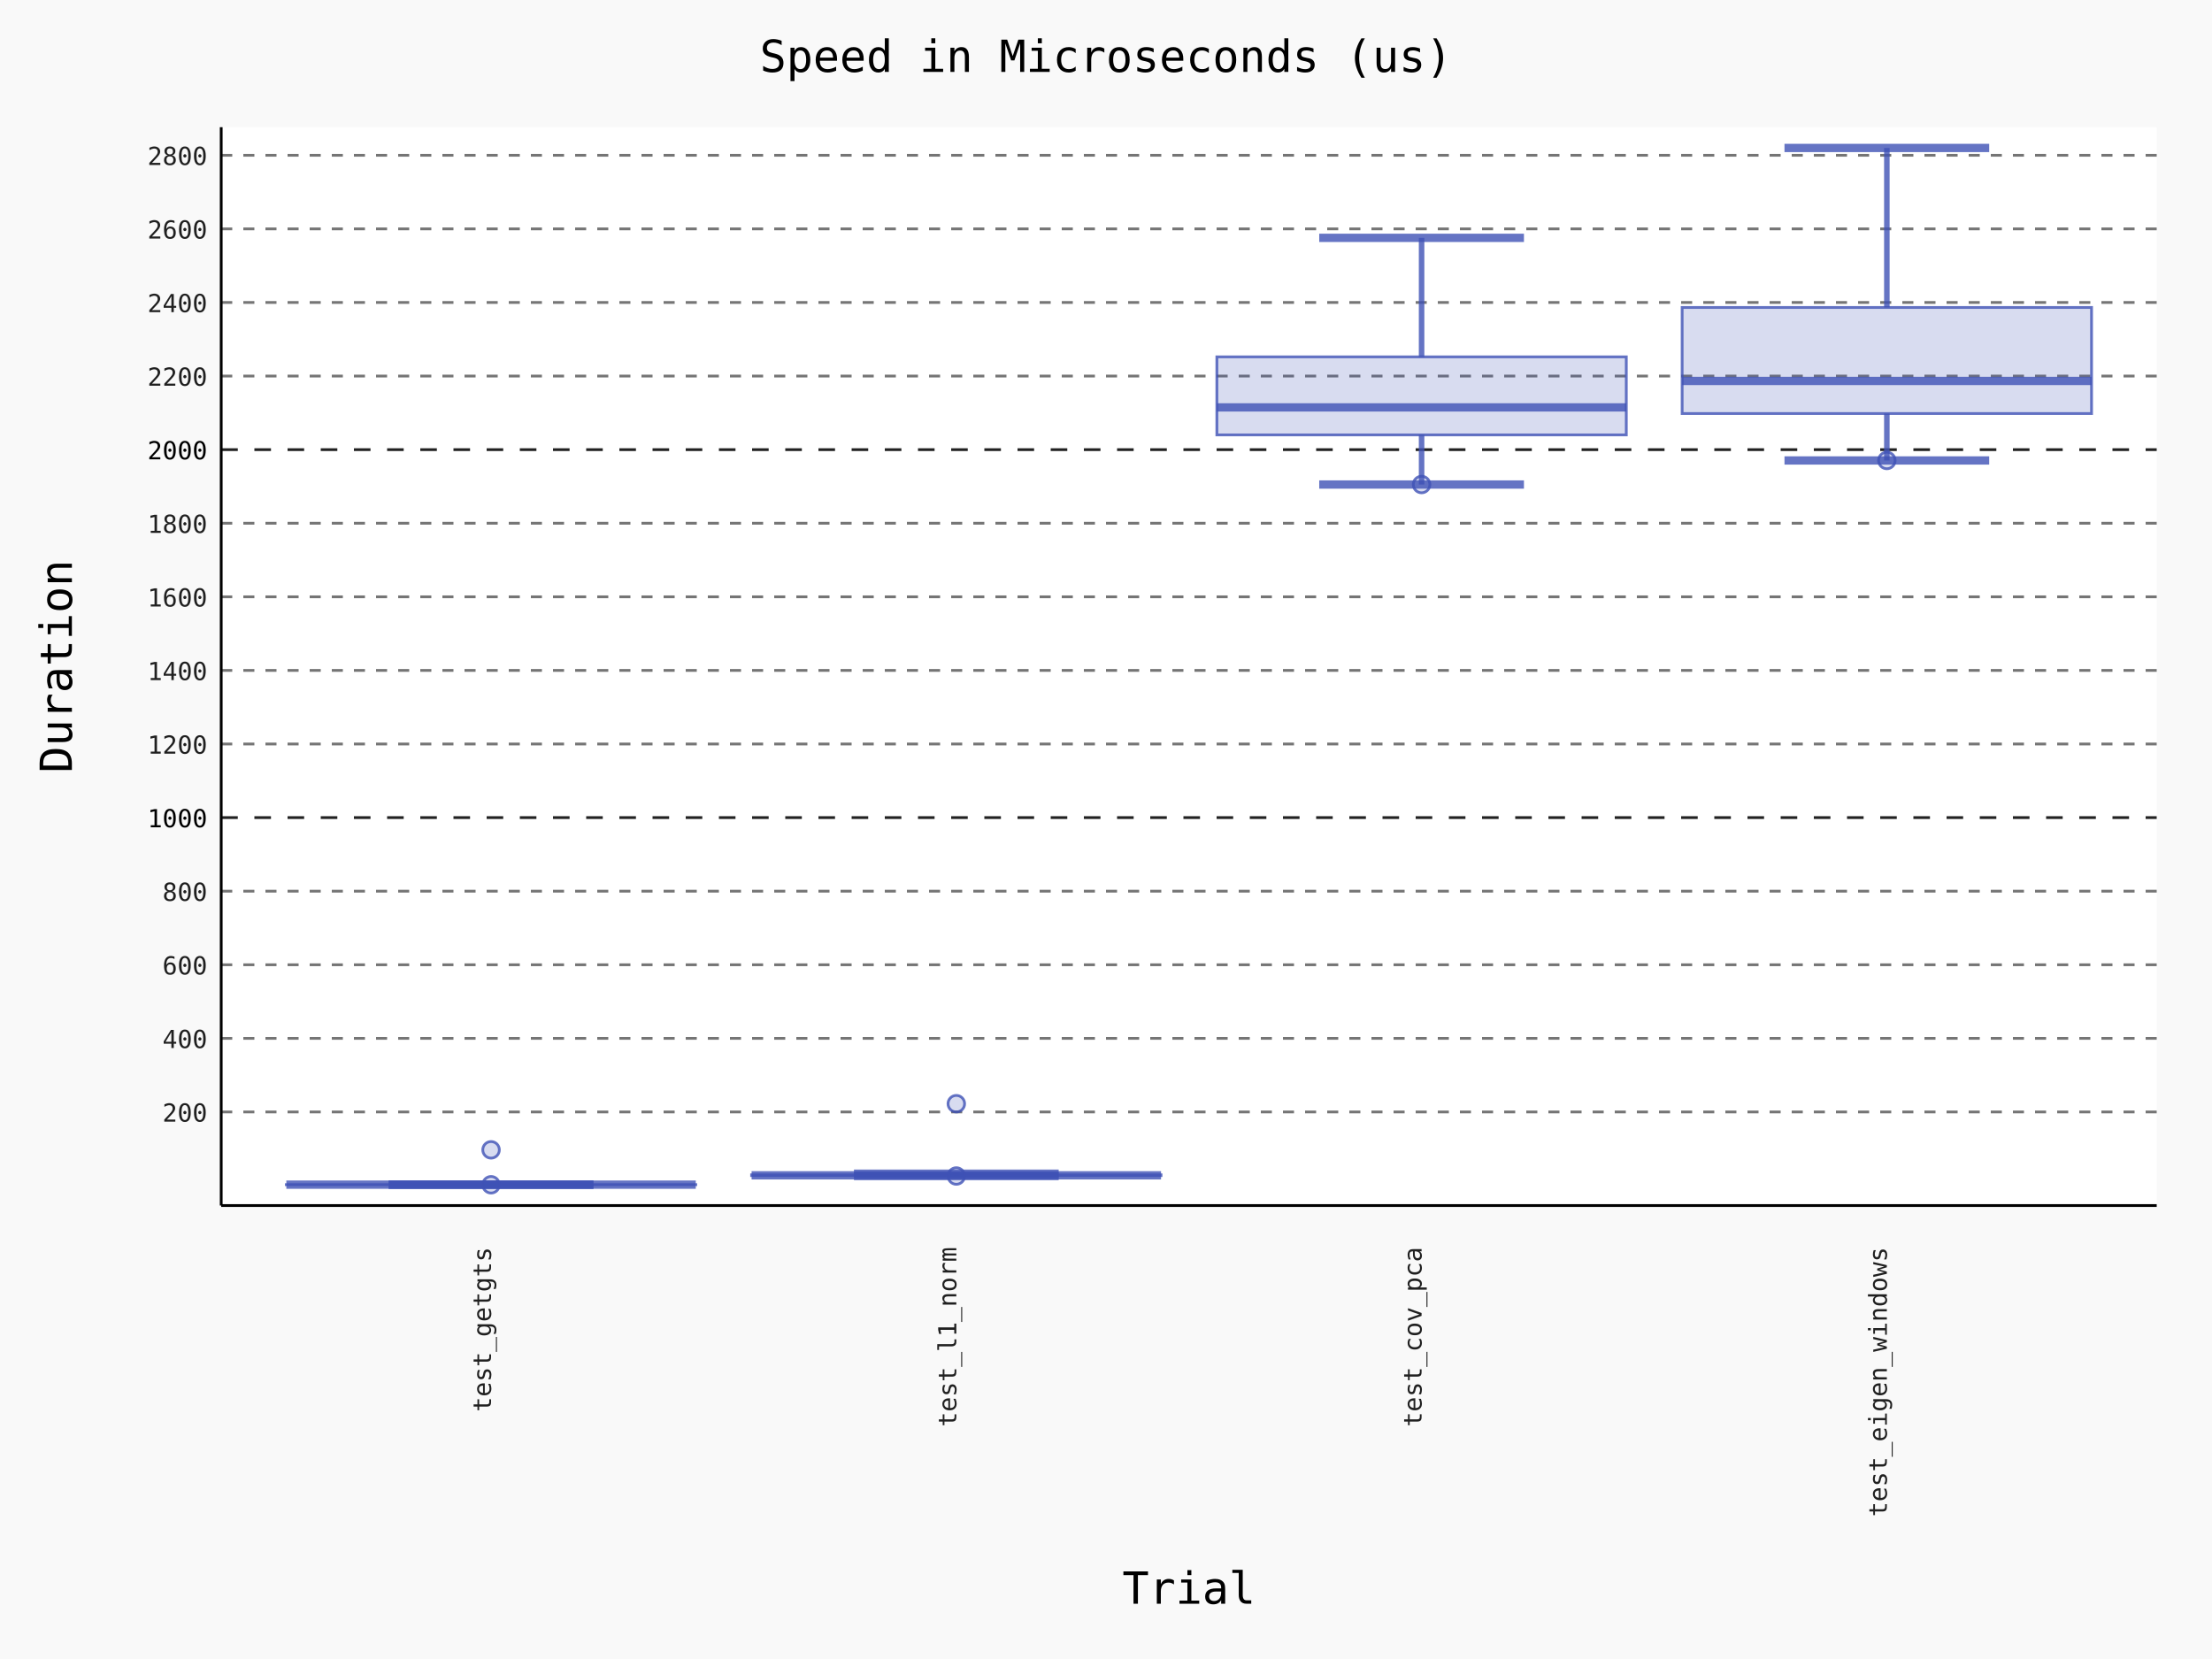
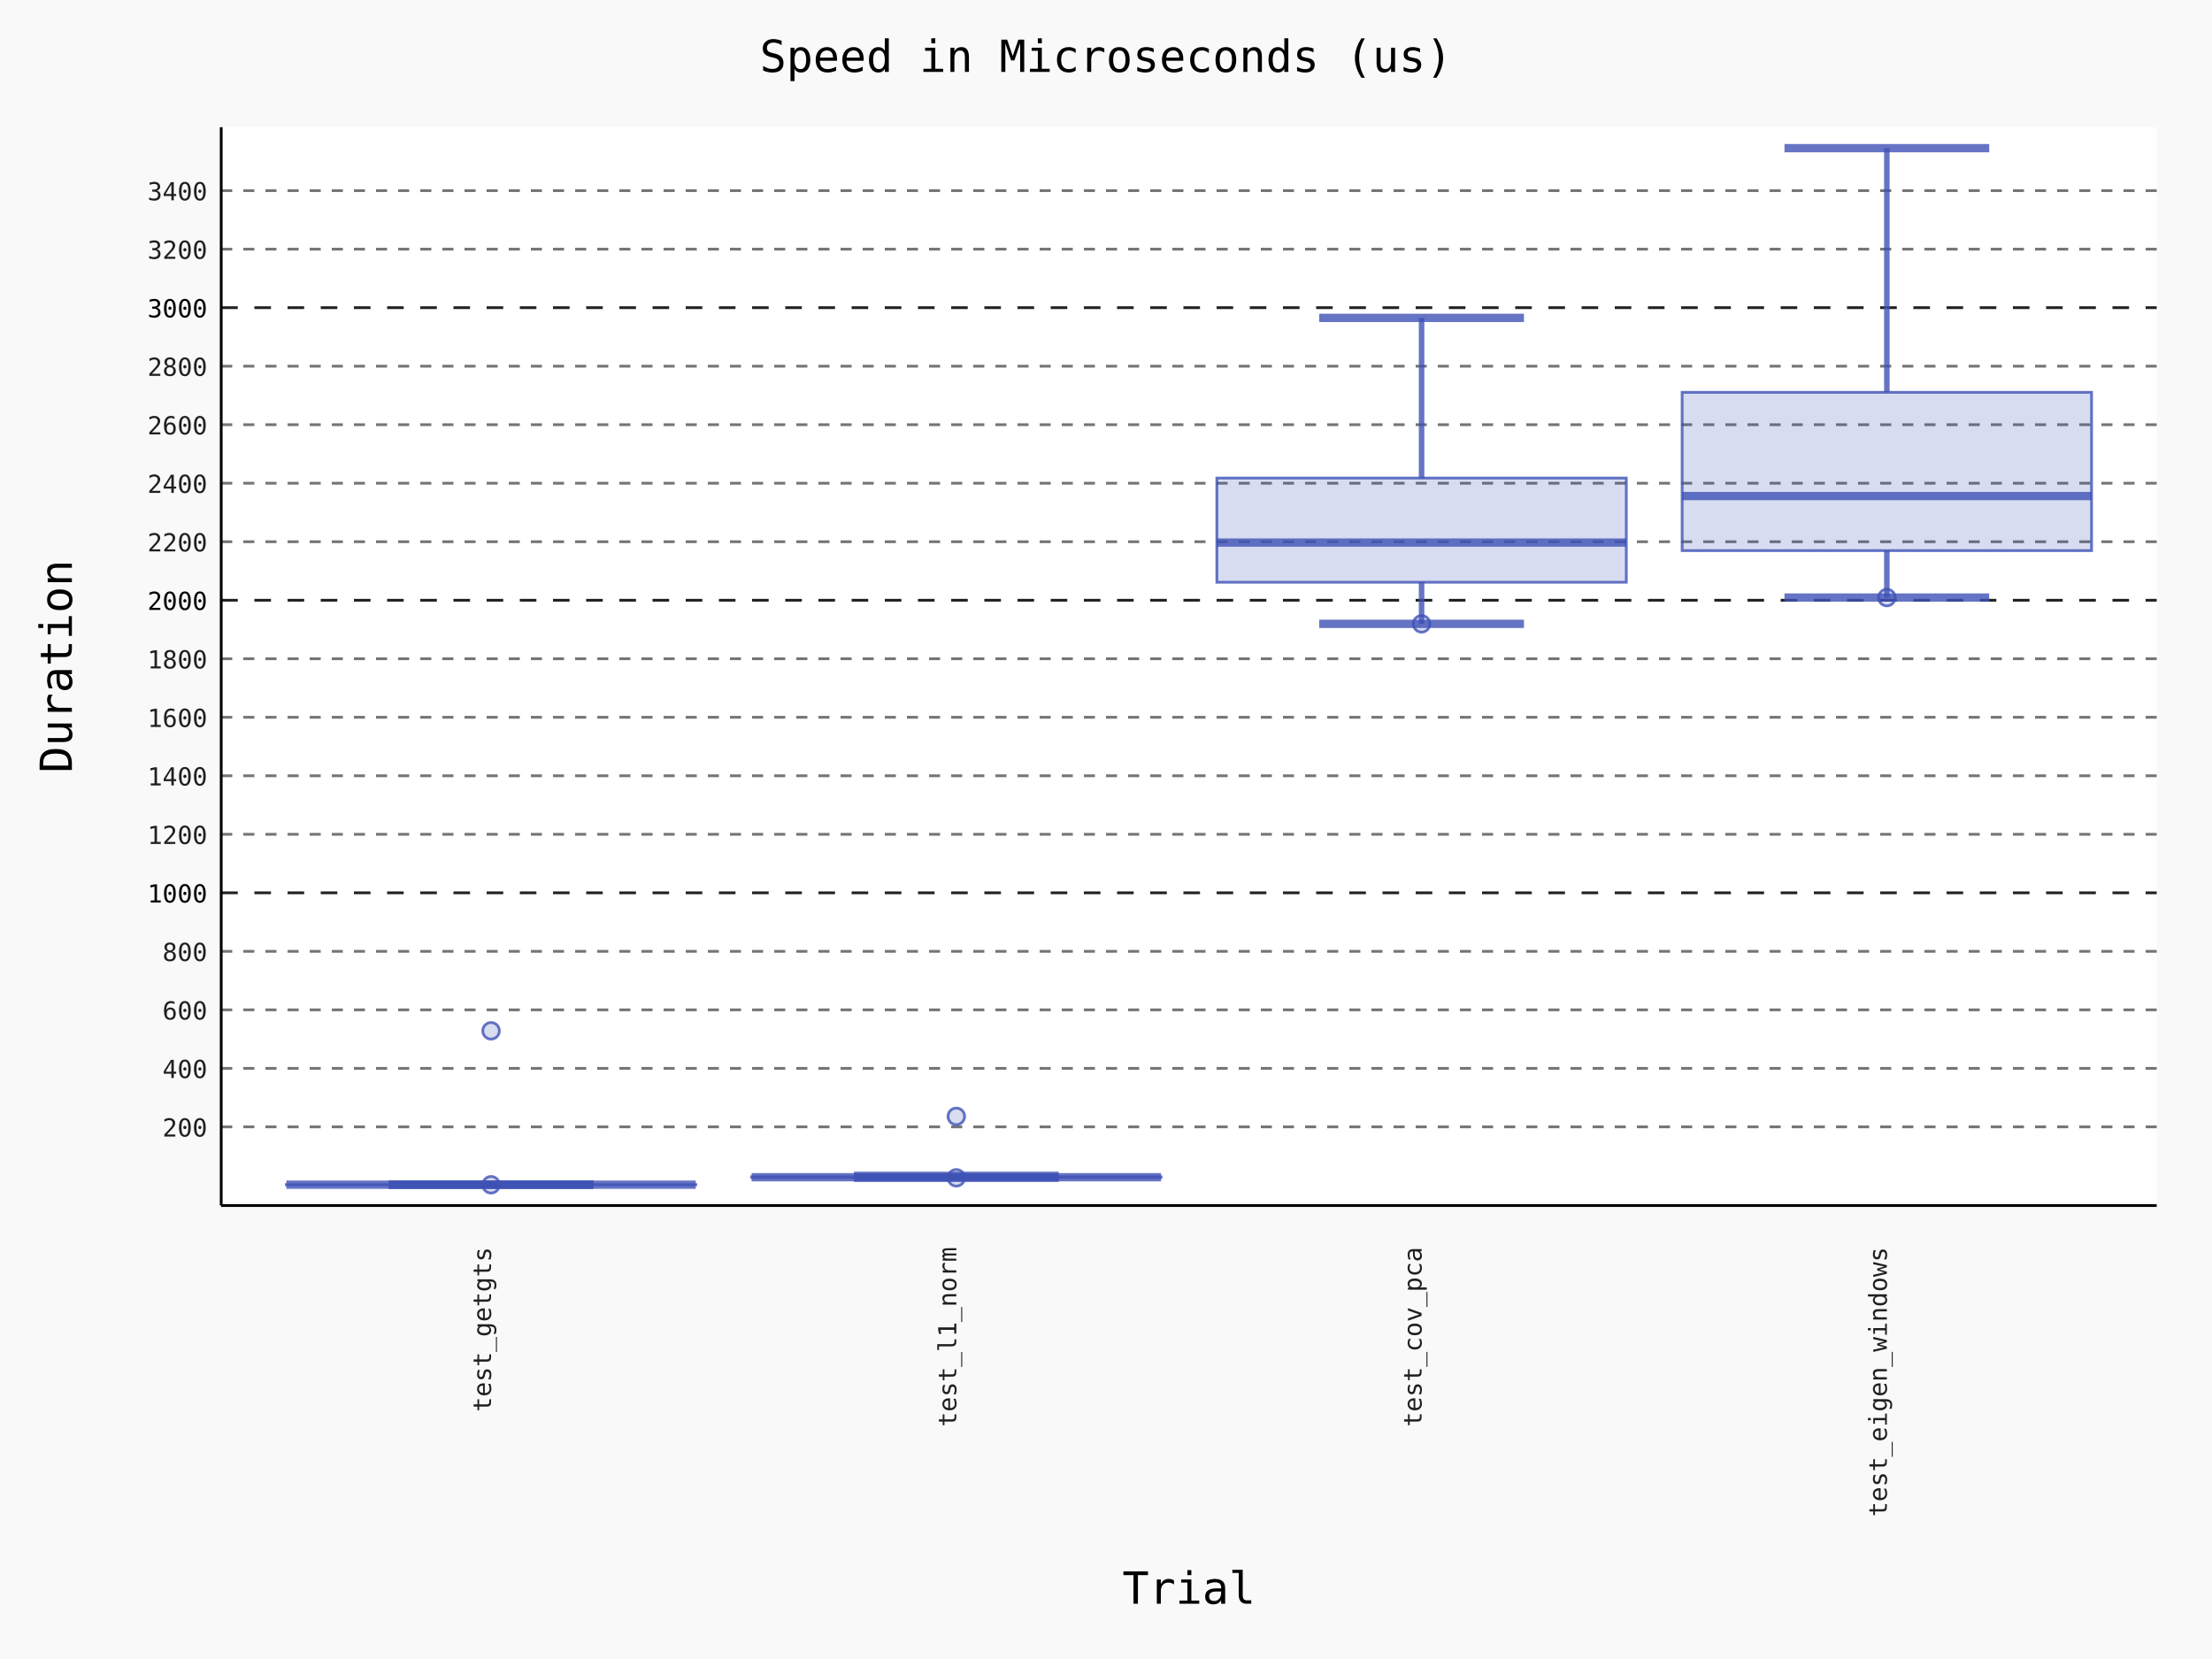
- <svg xmlns="http://www.w3.org/2000/svg" id="chart-21ba6241-1eb7-43e7-8062-d0265b0cf704" class="pygal-chart" viewBox="0 0 800 600">
+ <svg xmlns="http://www.w3.org/2000/svg" id="chart-7cbfc3d7-685c-4cfd-bc26-276bbbeea6be" class="pygal-chart" viewBox="0 0 800 600">
  <defs>
-     <style type="text/css">#chart-21ba6241-1eb7-43e7-8062-d0265b0cf704{-webkit-user-select:none;-webkit-font-smoothing:antialiased;font-family:Consolas,"Deja Vu Sans Mono","Bitstream Vera Sans Mono","Courier New",monospace}#chart-21ba6241-1eb7-43e7-8062-d0265b0cf704 .title{font-family:Consolas,"Deja Vu Sans Mono","Bitstream Vera Sans Mono","Courier New",monospace;font-size:16px}#chart-21ba6241-1eb7-43e7-8062-d0265b0cf704 .legends .legend text{font-family:Consolas,"Deja Vu Sans Mono","Bitstream Vera Sans Mono","Courier New",monospace;font-size:14px}#chart-21ba6241-1eb7-43e7-8062-d0265b0cf704 .axis text{font-family:Consolas,"Deja Vu Sans Mono","Bitstream Vera Sans Mono","Courier New",monospace;font-size:10px}#chart-21ba6241-1eb7-43e7-8062-d0265b0cf704 .axis text.major{font-family:Consolas,"Deja Vu Sans Mono","Bitstream Vera Sans Mono","Courier New",monospace;font-size:10px}#chart-21ba6241-1eb7-43e7-8062-d0265b0cf704 .text-overlay text.value{font-family:Consolas,"Deja Vu Sans Mono","Bitstream Vera Sans Mono","Courier New",monospace;font-size:16px}#chart-21ba6241-1eb7-43e7-8062-d0265b0cf704 .text-overlay text.label{font-family:Consolas,"Deja Vu Sans Mono","Bitstream Vera Sans Mono","Courier New",monospace;font-size:10px}#chart-21ba6241-1eb7-43e7-8062-d0265b0cf704 .tooltip{font-family:Consolas,"Deja Vu Sans Mono","Bitstream Vera Sans Mono","Courier New",monospace;font-size:14px}#chart-21ba6241-1eb7-43e7-8062-d0265b0cf704 text.no_data{font-family:Consolas,"Deja Vu Sans Mono","Bitstream Vera Sans Mono","Courier New",monospace;font-size:64px}
- #chart-21ba6241-1eb7-43e7-8062-d0265b0cf704{background-color:rgba(249,249,249,1)}#chart-21ba6241-1eb7-43e7-8062-d0265b0cf704 path,#chart-21ba6241-1eb7-43e7-8062-d0265b0cf704 line,#chart-21ba6241-1eb7-43e7-8062-d0265b0cf704 rect,#chart-21ba6241-1eb7-43e7-8062-d0265b0cf704 circle{-webkit-transition:150ms;-moz-transition:150ms;transition:150ms}#chart-21ba6241-1eb7-43e7-8062-d0265b0cf704 .graph &gt; .background{fill:rgba(249,249,249,1)}#chart-21ba6241-1eb7-43e7-8062-d0265b0cf704 .plot &gt; .background{fill:rgba(255,255,255,1)}#chart-21ba6241-1eb7-43e7-8062-d0265b0cf704 .graph{fill:rgba(0,0,0,.87)}#chart-21ba6241-1eb7-43e7-8062-d0265b0cf704 text.no_data{fill:rgba(0,0,0,1)}#chart-21ba6241-1eb7-43e7-8062-d0265b0cf704 .title{fill:rgba(0,0,0,1)}#chart-21ba6241-1eb7-43e7-8062-d0265b0cf704 .legends .legend text{fill:rgba(0,0,0,.87)}#chart-21ba6241-1eb7-43e7-8062-d0265b0cf704 .legends .legend:hover text{fill:rgba(0,0,0,1)}#chart-21ba6241-1eb7-43e7-8062-d0265b0cf704 .axis .line{stroke:rgba(0,0,0,1)}#chart-21ba6241-1eb7-43e7-8062-d0265b0cf704 .axis .guide.line{stroke:rgba(0,0,0,.54)}#chart-21ba6241-1eb7-43e7-8062-d0265b0cf704 .axis .major.line{stroke:rgba(0,0,0,.87)}#chart-21ba6241-1eb7-43e7-8062-d0265b0cf704 .axis text.major{fill:rgba(0,0,0,1)}#chart-21ba6241-1eb7-43e7-8062-d0265b0cf704 .axis.y .guides:hover .guide.line,#chart-21ba6241-1eb7-43e7-8062-d0265b0cf704 .line-graph .axis.x .guides:hover .guide.line,#chart-21ba6241-1eb7-43e7-8062-d0265b0cf704 .stackedline-graph .axis.x .guides:hover .guide.line,#chart-21ba6241-1eb7-43e7-8062-d0265b0cf704 .xy-graph .axis.x .guides:hover .guide.line{stroke:rgba(0,0,0,1)}#chart-21ba6241-1eb7-43e7-8062-d0265b0cf704 .axis .guides:hover text{fill:rgba(0,0,0,1)}#chart-21ba6241-1eb7-43e7-8062-d0265b0cf704 .reactive{fill-opacity:.7;stroke-opacity:.8}#chart-21ba6241-1eb7-43e7-8062-d0265b0cf704 .ci{stroke:rgba(0,0,0,.87)}#chart-21ba6241-1eb7-43e7-8062-d0265b0cf704 .reactive.active,#chart-21ba6241-1eb7-43e7-8062-d0265b0cf704 .active .reactive{fill-opacity:.8;stroke-opacity:.9;stroke-width:4}#chart-21ba6241-1eb7-43e7-8062-d0265b0cf704 .ci .reactive.active{stroke-width:1.5}#chart-21ba6241-1eb7-43e7-8062-d0265b0cf704 .series text{fill:rgba(0,0,0,1)}#chart-21ba6241-1eb7-43e7-8062-d0265b0cf704 .tooltip rect{fill:rgba(255,255,255,1);stroke:rgba(0,0,0,1);-webkit-transition:opacity 150ms;-moz-transition:opacity 150ms;transition:opacity 150ms}#chart-21ba6241-1eb7-43e7-8062-d0265b0cf704 .tooltip .label{fill:rgba(0,0,0,.87)}#chart-21ba6241-1eb7-43e7-8062-d0265b0cf704 .tooltip .label{fill:rgba(0,0,0,.87)}#chart-21ba6241-1eb7-43e7-8062-d0265b0cf704 .tooltip .legend{font-size:.8em;fill:rgba(0,0,0,.54)}#chart-21ba6241-1eb7-43e7-8062-d0265b0cf704 .tooltip .x_label{font-size:.6em;fill:rgba(0,0,0,1)}#chart-21ba6241-1eb7-43e7-8062-d0265b0cf704 .tooltip .xlink{font-size:.5em;text-decoration:underline}#chart-21ba6241-1eb7-43e7-8062-d0265b0cf704 .tooltip .value{font-size:1.5em}#chart-21ba6241-1eb7-43e7-8062-d0265b0cf704 .bound{font-size:.5em}#chart-21ba6241-1eb7-43e7-8062-d0265b0cf704 .max-value{font-size:.75em;fill:rgba(0,0,0,.54)}#chart-21ba6241-1eb7-43e7-8062-d0265b0cf704 .map-element{fill:rgba(255,255,255,1);stroke:rgba(0,0,0,.54) !important}#chart-21ba6241-1eb7-43e7-8062-d0265b0cf704 .map-element .reactive{fill-opacity:inherit;stroke-opacity:inherit}#chart-21ba6241-1eb7-43e7-8062-d0265b0cf704 .color-0,#chart-21ba6241-1eb7-43e7-8062-d0265b0cf704 .color-0 a:visited{stroke:#3F51B5;fill:#3F51B5}#chart-21ba6241-1eb7-43e7-8062-d0265b0cf704 .color-1,#chart-21ba6241-1eb7-43e7-8062-d0265b0cf704 .color-1 a:visited{stroke:#3F51B5;fill:#3F51B5}#chart-21ba6241-1eb7-43e7-8062-d0265b0cf704 .color-2,#chart-21ba6241-1eb7-43e7-8062-d0265b0cf704 .color-2 a:visited{stroke:#3F51B5;fill:#3F51B5}#chart-21ba6241-1eb7-43e7-8062-d0265b0cf704 .color-3,#chart-21ba6241-1eb7-43e7-8062-d0265b0cf704 .color-3 a:visited{stroke:#3F51B5;fill:#3F51B5}#chart-21ba6241-1eb7-43e7-8062-d0265b0cf704 .text-overlay .color-0 text{fill:black}#chart-21ba6241-1eb7-43e7-8062-d0265b0cf704 .text-overlay .color-1 text{fill:black}#chart-21ba6241-1eb7-43e7-8062-d0265b0cf704 .text-overlay .color-2 text{fill:black}#chart-21ba6241-1eb7-43e7-8062-d0265b0cf704 .text-overlay .color-3 text{fill:black}
- #chart-21ba6241-1eb7-43e7-8062-d0265b0cf704 text.no_data{text-anchor:middle}#chart-21ba6241-1eb7-43e7-8062-d0265b0cf704 .guide.line{fill:none}#chart-21ba6241-1eb7-43e7-8062-d0265b0cf704 .centered{text-anchor:middle}#chart-21ba6241-1eb7-43e7-8062-d0265b0cf704 .title{text-anchor:middle}#chart-21ba6241-1eb7-43e7-8062-d0265b0cf704 .legends .legend text{fill-opacity:1}#chart-21ba6241-1eb7-43e7-8062-d0265b0cf704 .axis.x text{text-anchor:middle}#chart-21ba6241-1eb7-43e7-8062-d0265b0cf704 .axis.x:not(.web) text[transform]{text-anchor:start}#chart-21ba6241-1eb7-43e7-8062-d0265b0cf704 .axis.x:not(.web) text[transform].backwards{text-anchor:end}#chart-21ba6241-1eb7-43e7-8062-d0265b0cf704 .axis.y text{text-anchor:end}#chart-21ba6241-1eb7-43e7-8062-d0265b0cf704 .axis.y text[transform].backwards{text-anchor:start}#chart-21ba6241-1eb7-43e7-8062-d0265b0cf704 .axis.y2 text{text-anchor:start}#chart-21ba6241-1eb7-43e7-8062-d0265b0cf704 .axis.y2 text[transform].backwards{text-anchor:end}#chart-21ba6241-1eb7-43e7-8062-d0265b0cf704 .axis .guide.line{stroke-dasharray:4,4}#chart-21ba6241-1eb7-43e7-8062-d0265b0cf704 .axis .major.guide.line{stroke-dasharray:6,6}#chart-21ba6241-1eb7-43e7-8062-d0265b0cf704 .horizontal .axis.y .guide.line,#chart-21ba6241-1eb7-43e7-8062-d0265b0cf704 .horizontal .axis.y2 .guide.line,#chart-21ba6241-1eb7-43e7-8062-d0265b0cf704 .vertical .axis.x .guide.line{opacity:0}#chart-21ba6241-1eb7-43e7-8062-d0265b0cf704 .horizontal .axis.always_show .guide.line,#chart-21ba6241-1eb7-43e7-8062-d0265b0cf704 .vertical .axis.always_show .guide.line{opacity:1 !important}#chart-21ba6241-1eb7-43e7-8062-d0265b0cf704 .axis.y .guides:hover .guide.line,#chart-21ba6241-1eb7-43e7-8062-d0265b0cf704 .axis.y2 .guides:hover .guide.line,#chart-21ba6241-1eb7-43e7-8062-d0265b0cf704 .axis.x .guides:hover .guide.line{opacity:1}#chart-21ba6241-1eb7-43e7-8062-d0265b0cf704 .axis .guides:hover text{opacity:1}#chart-21ba6241-1eb7-43e7-8062-d0265b0cf704 .nofill{fill:none}#chart-21ba6241-1eb7-43e7-8062-d0265b0cf704 .subtle-fill{fill-opacity:.2}#chart-21ba6241-1eb7-43e7-8062-d0265b0cf704 .dot{stroke-width:1px;fill-opacity:1}#chart-21ba6241-1eb7-43e7-8062-d0265b0cf704 .dot.active{stroke-width:5px}#chart-21ba6241-1eb7-43e7-8062-d0265b0cf704 .dot.negative{fill:transparent}#chart-21ba6241-1eb7-43e7-8062-d0265b0cf704 text,#chart-21ba6241-1eb7-43e7-8062-d0265b0cf704 tspan{stroke:none !important}#chart-21ba6241-1eb7-43e7-8062-d0265b0cf704 .series text.active{opacity:1}#chart-21ba6241-1eb7-43e7-8062-d0265b0cf704 .tooltip rect{fill-opacity:.95;stroke-width:.5}#chart-21ba6241-1eb7-43e7-8062-d0265b0cf704 .tooltip text{fill-opacity:1}#chart-21ba6241-1eb7-43e7-8062-d0265b0cf704 .showable{visibility:hidden}#chart-21ba6241-1eb7-43e7-8062-d0265b0cf704 .showable.shown{visibility:visible}#chart-21ba6241-1eb7-43e7-8062-d0265b0cf704 .gauge-background{fill:rgba(229,229,229,1);stroke:none}#chart-21ba6241-1eb7-43e7-8062-d0265b0cf704 .bg-lines{stroke:rgba(249,249,249,1);stroke-width:2px}
+     <style type="text/css">#chart-7cbfc3d7-685c-4cfd-bc26-276bbbeea6be{-webkit-user-select:none;-webkit-font-smoothing:antialiased;font-family:Consolas,"Deja Vu Sans Mono","Bitstream Vera Sans Mono","Courier New",monospace}#chart-7cbfc3d7-685c-4cfd-bc26-276bbbeea6be .title{font-family:Consolas,"Deja Vu Sans Mono","Bitstream Vera Sans Mono","Courier New",monospace;font-size:16px}#chart-7cbfc3d7-685c-4cfd-bc26-276bbbeea6be .legends .legend text{font-family:Consolas,"Deja Vu Sans Mono","Bitstream Vera Sans Mono","Courier New",monospace;font-size:14px}#chart-7cbfc3d7-685c-4cfd-bc26-276bbbeea6be .axis text{font-family:Consolas,"Deja Vu Sans Mono","Bitstream Vera Sans Mono","Courier New",monospace;font-size:10px}#chart-7cbfc3d7-685c-4cfd-bc26-276bbbeea6be .axis text.major{font-family:Consolas,"Deja Vu Sans Mono","Bitstream Vera Sans Mono","Courier New",monospace;font-size:10px}#chart-7cbfc3d7-685c-4cfd-bc26-276bbbeea6be .text-overlay text.value{font-family:Consolas,"Deja Vu Sans Mono","Bitstream Vera Sans Mono","Courier New",monospace;font-size:16px}#chart-7cbfc3d7-685c-4cfd-bc26-276bbbeea6be .text-overlay text.label{font-family:Consolas,"Deja Vu Sans Mono","Bitstream Vera Sans Mono","Courier New",monospace;font-size:10px}#chart-7cbfc3d7-685c-4cfd-bc26-276bbbeea6be .tooltip{font-family:Consolas,"Deja Vu Sans Mono","Bitstream Vera Sans Mono","Courier New",monospace;font-size:14px}#chart-7cbfc3d7-685c-4cfd-bc26-276bbbeea6be text.no_data{font-family:Consolas,"Deja Vu Sans Mono","Bitstream Vera Sans Mono","Courier New",monospace;font-size:64px}
+ #chart-7cbfc3d7-685c-4cfd-bc26-276bbbeea6be{background-color:rgba(249,249,249,1)}#chart-7cbfc3d7-685c-4cfd-bc26-276bbbeea6be path,#chart-7cbfc3d7-685c-4cfd-bc26-276bbbeea6be line,#chart-7cbfc3d7-685c-4cfd-bc26-276bbbeea6be rect,#chart-7cbfc3d7-685c-4cfd-bc26-276bbbeea6be circle{-webkit-transition:150ms;-moz-transition:150ms;transition:150ms}#chart-7cbfc3d7-685c-4cfd-bc26-276bbbeea6be .graph &gt; .background{fill:rgba(249,249,249,1)}#chart-7cbfc3d7-685c-4cfd-bc26-276bbbeea6be .plot &gt; .background{fill:rgba(255,255,255,1)}#chart-7cbfc3d7-685c-4cfd-bc26-276bbbeea6be .graph{fill:rgba(0,0,0,.87)}#chart-7cbfc3d7-685c-4cfd-bc26-276bbbeea6be text.no_data{fill:rgba(0,0,0,1)}#chart-7cbfc3d7-685c-4cfd-bc26-276bbbeea6be .title{fill:rgba(0,0,0,1)}#chart-7cbfc3d7-685c-4cfd-bc26-276bbbeea6be .legends .legend text{fill:rgba(0,0,0,.87)}#chart-7cbfc3d7-685c-4cfd-bc26-276bbbeea6be .legends .legend:hover text{fill:rgba(0,0,0,1)}#chart-7cbfc3d7-685c-4cfd-bc26-276bbbeea6be .axis .line{stroke:rgba(0,0,0,1)}#chart-7cbfc3d7-685c-4cfd-bc26-276bbbeea6be .axis .guide.line{stroke:rgba(0,0,0,.54)}#chart-7cbfc3d7-685c-4cfd-bc26-276bbbeea6be .axis .major.line{stroke:rgba(0,0,0,.87)}#chart-7cbfc3d7-685c-4cfd-bc26-276bbbeea6be .axis text.major{fill:rgba(0,0,0,1)}#chart-7cbfc3d7-685c-4cfd-bc26-276bbbeea6be .axis.y .guides:hover .guide.line,#chart-7cbfc3d7-685c-4cfd-bc26-276bbbeea6be .line-graph .axis.x .guides:hover .guide.line,#chart-7cbfc3d7-685c-4cfd-bc26-276bbbeea6be .stackedline-graph .axis.x .guides:hover .guide.line,#chart-7cbfc3d7-685c-4cfd-bc26-276bbbeea6be .xy-graph .axis.x .guides:hover .guide.line{stroke:rgba(0,0,0,1)}#chart-7cbfc3d7-685c-4cfd-bc26-276bbbeea6be .axis .guides:hover text{fill:rgba(0,0,0,1)}#chart-7cbfc3d7-685c-4cfd-bc26-276bbbeea6be .reactive{fill-opacity:.7;stroke-opacity:.8}#chart-7cbfc3d7-685c-4cfd-bc26-276bbbeea6be .ci{stroke:rgba(0,0,0,.87)}#chart-7cbfc3d7-685c-4cfd-bc26-276bbbeea6be .reactive.active,#chart-7cbfc3d7-685c-4cfd-bc26-276bbbeea6be .active .reactive{fill-opacity:.8;stroke-opacity:.9;stroke-width:4}#chart-7cbfc3d7-685c-4cfd-bc26-276bbbeea6be .ci .reactive.active{stroke-width:1.5}#chart-7cbfc3d7-685c-4cfd-bc26-276bbbeea6be .series text{fill:rgba(0,0,0,1)}#chart-7cbfc3d7-685c-4cfd-bc26-276bbbeea6be .tooltip rect{fill:rgba(255,255,255,1);stroke:rgba(0,0,0,1);-webkit-transition:opacity 150ms;-moz-transition:opacity 150ms;transition:opacity 150ms}#chart-7cbfc3d7-685c-4cfd-bc26-276bbbeea6be .tooltip .label{fill:rgba(0,0,0,.87)}#chart-7cbfc3d7-685c-4cfd-bc26-276bbbeea6be .tooltip .label{fill:rgba(0,0,0,.87)}#chart-7cbfc3d7-685c-4cfd-bc26-276bbbeea6be .tooltip .legend{font-size:.8em;fill:rgba(0,0,0,.54)}#chart-7cbfc3d7-685c-4cfd-bc26-276bbbeea6be .tooltip .x_label{font-size:.6em;fill:rgba(0,0,0,1)}#chart-7cbfc3d7-685c-4cfd-bc26-276bbbeea6be .tooltip .xlink{font-size:.5em;text-decoration:underline}#chart-7cbfc3d7-685c-4cfd-bc26-276bbbeea6be .tooltip .value{font-size:1.5em}#chart-7cbfc3d7-685c-4cfd-bc26-276bbbeea6be .bound{font-size:.5em}#chart-7cbfc3d7-685c-4cfd-bc26-276bbbeea6be .max-value{font-size:.75em;fill:rgba(0,0,0,.54)}#chart-7cbfc3d7-685c-4cfd-bc26-276bbbeea6be .map-element{fill:rgba(255,255,255,1);stroke:rgba(0,0,0,.54) !important}#chart-7cbfc3d7-685c-4cfd-bc26-276bbbeea6be .map-element .reactive{fill-opacity:inherit;stroke-opacity:inherit}#chart-7cbfc3d7-685c-4cfd-bc26-276bbbeea6be .color-0,#chart-7cbfc3d7-685c-4cfd-bc26-276bbbeea6be .color-0 a:visited{stroke:#3F51B5;fill:#3F51B5}#chart-7cbfc3d7-685c-4cfd-bc26-276bbbeea6be .color-1,#chart-7cbfc3d7-685c-4cfd-bc26-276bbbeea6be .color-1 a:visited{stroke:#3F51B5;fill:#3F51B5}#chart-7cbfc3d7-685c-4cfd-bc26-276bbbeea6be .color-2,#chart-7cbfc3d7-685c-4cfd-bc26-276bbbeea6be .color-2 a:visited{stroke:#3F51B5;fill:#3F51B5}#chart-7cbfc3d7-685c-4cfd-bc26-276bbbeea6be .color-3,#chart-7cbfc3d7-685c-4cfd-bc26-276bbbeea6be .color-3 a:visited{stroke:#3F51B5;fill:#3F51B5}#chart-7cbfc3d7-685c-4cfd-bc26-276bbbeea6be .text-overlay .color-0 text{fill:black}#chart-7cbfc3d7-685c-4cfd-bc26-276bbbeea6be .text-overlay .color-1 text{fill:black}#chart-7cbfc3d7-685c-4cfd-bc26-276bbbeea6be .text-overlay .color-2 text{fill:black}#chart-7cbfc3d7-685c-4cfd-bc26-276bbbeea6be .text-overlay .color-3 text{fill:black}
+ #chart-7cbfc3d7-685c-4cfd-bc26-276bbbeea6be text.no_data{text-anchor:middle}#chart-7cbfc3d7-685c-4cfd-bc26-276bbbeea6be .guide.line{fill:none}#chart-7cbfc3d7-685c-4cfd-bc26-276bbbeea6be .centered{text-anchor:middle}#chart-7cbfc3d7-685c-4cfd-bc26-276bbbeea6be .title{text-anchor:middle}#chart-7cbfc3d7-685c-4cfd-bc26-276bbbeea6be .legends .legend text{fill-opacity:1}#chart-7cbfc3d7-685c-4cfd-bc26-276bbbeea6be .axis.x text{text-anchor:middle}#chart-7cbfc3d7-685c-4cfd-bc26-276bbbeea6be .axis.x:not(.web) text[transform]{text-anchor:start}#chart-7cbfc3d7-685c-4cfd-bc26-276bbbeea6be .axis.x:not(.web) text[transform].backwards{text-anchor:end}#chart-7cbfc3d7-685c-4cfd-bc26-276bbbeea6be .axis.y text{text-anchor:end}#chart-7cbfc3d7-685c-4cfd-bc26-276bbbeea6be .axis.y text[transform].backwards{text-anchor:start}#chart-7cbfc3d7-685c-4cfd-bc26-276bbbeea6be .axis.y2 text{text-anchor:start}#chart-7cbfc3d7-685c-4cfd-bc26-276bbbeea6be .axis.y2 text[transform].backwards{text-anchor:end}#chart-7cbfc3d7-685c-4cfd-bc26-276bbbeea6be .axis .guide.line{stroke-dasharray:4,4}#chart-7cbfc3d7-685c-4cfd-bc26-276bbbeea6be .axis .major.guide.line{stroke-dasharray:6,6}#chart-7cbfc3d7-685c-4cfd-bc26-276bbbeea6be .horizontal .axis.y .guide.line,#chart-7cbfc3d7-685c-4cfd-bc26-276bbbeea6be .horizontal .axis.y2 .guide.line,#chart-7cbfc3d7-685c-4cfd-bc26-276bbbeea6be .vertical .axis.x .guide.line{opacity:0}#chart-7cbfc3d7-685c-4cfd-bc26-276bbbeea6be .horizontal .axis.always_show .guide.line,#chart-7cbfc3d7-685c-4cfd-bc26-276bbbeea6be .vertical .axis.always_show .guide.line{opacity:1 !important}#chart-7cbfc3d7-685c-4cfd-bc26-276bbbeea6be .axis.y .guides:hover .guide.line,#chart-7cbfc3d7-685c-4cfd-bc26-276bbbeea6be .axis.y2 .guides:hover .guide.line,#chart-7cbfc3d7-685c-4cfd-bc26-276bbbeea6be .axis.x .guides:hover .guide.line{opacity:1}#chart-7cbfc3d7-685c-4cfd-bc26-276bbbeea6be .axis .guides:hover text{opacity:1}#chart-7cbfc3d7-685c-4cfd-bc26-276bbbeea6be .nofill{fill:none}#chart-7cbfc3d7-685c-4cfd-bc26-276bbbeea6be .subtle-fill{fill-opacity:.2}#chart-7cbfc3d7-685c-4cfd-bc26-276bbbeea6be .dot{stroke-width:1px;fill-opacity:1}#chart-7cbfc3d7-685c-4cfd-bc26-276bbbeea6be .dot.active{stroke-width:5px}#chart-7cbfc3d7-685c-4cfd-bc26-276bbbeea6be .dot.negative{fill:transparent}#chart-7cbfc3d7-685c-4cfd-bc26-276bbbeea6be text,#chart-7cbfc3d7-685c-4cfd-bc26-276bbbeea6be tspan{stroke:none !important}#chart-7cbfc3d7-685c-4cfd-bc26-276bbbeea6be .series text.active{opacity:1}#chart-7cbfc3d7-685c-4cfd-bc26-276bbbeea6be .tooltip rect{fill-opacity:.95;stroke-width:.5}#chart-7cbfc3d7-685c-4cfd-bc26-276bbbeea6be .tooltip text{fill-opacity:1}#chart-7cbfc3d7-685c-4cfd-bc26-276bbbeea6be .showable{visibility:hidden}#chart-7cbfc3d7-685c-4cfd-bc26-276bbbeea6be .showable.shown{visibility:visible}#chart-7cbfc3d7-685c-4cfd-bc26-276bbbeea6be .gauge-background{fill:rgba(229,229,229,1);stroke:none}#chart-7cbfc3d7-685c-4cfd-bc26-276bbbeea6be .bg-lines{stroke:rgba(249,249,249,1);stroke-width:2px}
.tooltip .value{font-size:1em !important}.axis text{font-size:9px !important}</style>
  </defs>
  <g class="graph custombox-graph vertical">
    <rect x="0" y="0" width="800" height="600" class="background" />
    <g transform="translate(80, 46)" class="plot">
      <rect x="0" y="0" width="700.0" height="390.0" class="background" />
      <g class="axis y always_show">
        <path d="M0 390 h700" class="line" />
        <g class="guides">
-           <path d="M0 356.152 h700" class="guide line" />
-           <text x="-5" y="359.652" class="">200</text>
+           <path d="M0 361.549 h700" class="guide line" />
+           <text x="-5" y="365.049" class="">200</text>
        </g>
        <g class="guides">
-           <path d="M0 329.537 h700" class="guide line" />
-           <text x="-5" y="333.037" class="">400</text>
+           <path d="M0 340.387 h700" class="guide line" />
+           <text x="-5" y="343.887" class="">400</text>
        </g>
        <g class="guides">
-           <path d="M0 302.922 h700" class="guide line" />
-           <text x="-5" y="306.422" class="">600</text>
+           <path d="M0 319.224 h700" class="guide line" />
+           <text x="-5" y="322.724" class="">600</text>
        </g>
        <g class="guides">
-           <path d="M0 276.308 h700" class="guide line" />
-           <text x="-5" y="279.808" class="">800</text>
+           <path d="M0 298.062 h700" class="guide line" />
+           <text x="-5" y="301.562" class="">800</text>
        </g>
        <g class="guides">
-           <path d="M0 249.693 h700" class="major guide line" />
-           <text x="-5" y="253.193" class="major">1000</text>
+           <path d="M0 276.899 h700" class="major guide line" />
+           <text x="-5" y="280.399" class="major">1000</text>
        </g>
        <g class="guides">
-           <path d="M0 223.078 h700" class="guide line" />
-           <text x="-5" y="226.578" class="">1200</text>
+           <path d="M0 255.736 h700" class="guide line" />
+           <text x="-5" y="259.236" class="">1200</text>
        </g>
        <g class="guides">
-           <path d="M0 196.464 h700" class="guide line" />
-           <text x="-5" y="199.964" class="">1400</text>
+           <path d="M0 234.574 h700" class="guide line" />
+           <text x="-5" y="238.074" class="">1400</text>
        </g>
        <g class="guides">
-           <path d="M0 169.849 h700" class="guide line" />
-           <text x="-5" y="173.349" class="">1600</text>
+           <path d="M0 213.411 h700" class="guide line" />
+           <text x="-5" y="216.911" class="">1600</text>
        </g>
        <g class="guides">
-           <path d="M0 143.235 h700" class="guide line" />
-           <text x="-5" y="146.735" class="">1800</text>
+           <path d="M0 192.249 h700" class="guide line" />
+           <text x="-5" y="195.749" class="">1800</text>
        </g>
        <g class="guides">
-           <path d="M0 116.62 h700" class="major guide line" />
-           <text x="-5" y="120.12" class="major">2000</text>
+           <path d="M0 171.086 h700" class="major guide line" />
+           <text x="-5" y="174.586" class="major">2000</text>
        </g>
        <g class="guides">
-           <path d="M0 90.005 h700" class="guide line" />
-           <text x="-5" y="93.505" class="">2200</text>
+           <path d="M0 149.924 h700" class="guide line" />
+           <text x="-5" y="153.424" class="">2200</text>
        </g>
        <g class="guides">
-           <path d="M0 63.391 h700" class="guide line" />
-           <text x="-5" y="66.891" class="">2400</text>
+           <path d="M0 128.761 h700" class="guide line" />
+           <text x="-5" y="132.261" class="">2400</text>
        </g>
        <g class="guides">
-           <path d="M0 36.776 h700" class="guide line" />
-           <text x="-5" y="40.276" class="">2600</text>
+           <path d="M0 107.599 h700" class="guide line" />
+           <text x="-5" y="111.099" class="">2600</text>
        </g>
        <g class="guides">
-           <path d="M0 10.161 h700" class="guide line" />
-           <text x="-5" y="13.661" class="">2800</text>
+           <path d="M0 86.436 h700" class="guide line" />
+           <text x="-5" y="89.936" class="">2800</text>
+         </g>
+         <g class="guides">
+           <path d="M0 65.274 h700" class="major guide line" />
+           <text x="-5" y="68.774" class="major">3000</text>
+         </g>
+         <g class="guides">
+           <path d="M0 44.111 h700" class="guide line" />
+           <text x="-5" y="47.611" class="">3200</text>
+         </g>
+         <g class="guides">
+           <path d="M0 22.949 h700" class="guide line" />
+           <text x="-5" y="26.449" class="">3400</text>
        </g>
      </g>
      <g class="axis x">
        <path d="M0 0 v390" class="line" />
        <g class="guides">
          <path d="M97.596 0 v390" class="guide line" />
          <text x="97.596" y="405.0" class="backwards" transform="rotate(270 97.59615 405)">test_getgts</text>
        </g>
        <g class="guides">
          <path d="M265.865 0 v390" class="guide line" />
          <text x="265.865" y="405.0" class="backwards" transform="rotate(270 265.8654 405)">test_l1_norm</text>
        </g>
        <g class="guides">
          <path d="M434.135 0 v390" class="guide line" />
          <text x="434.135" y="405.0" class="backwards" transform="rotate(270 434.1346 405)">test_cov_pca</text>
        </g>
        <g class="guides">
          <path d="M602.404 0 v390" class="guide line" />
          <text x="602.404" y="405.0" class="backwards" transform="rotate(270 602.4038 405)">test_eigen_windows</text>
        </g>
      </g>
      <g class="series serie-0 color-0">
        <g class="boxes">
          <g class="box">
-             <path stroke-width="3" d="M60.577 382.473 L134.615 382.473" class="reactive tooltip-trigger" />
-             <path stroke-width="3" d="M23.558 382.447 L171.635 382.447" class="reactive tooltip-trigger" />
-             <path stroke-width="3" d="M60.577 382.42 L134.615 382.42" class="reactive tooltip-trigger" />
-             <path stroke-width="2" d="M97.596 382.473 L97.596 382.46" class="reactive tooltip-trigger" />
-             <path stroke-width="2" d="M97.596 382.42 L97.596 382.447" class="reactive tooltip-trigger" />
-             <rect x="23.558" y="382.447" height="0.013" width="148.077" class="subtle-fill reactive tooltip-trigger" />
-             <circle cx="97.596" cy="382.487" r="3" class="subtle-fill reactive tooltip-trigger" />
-             <circle cx="97.596" cy="369.858" r="3" class="subtle-fill reactive tooltip-trigger" />
+             <path stroke-width="3" d="M60.577 382.489 L134.615 382.489" class="reactive tooltip-trigger" />
+             <path stroke-width="3" d="M23.558 382.458 L171.635 382.458" class="reactive tooltip-trigger" />
+             <path stroke-width="3" d="M60.577 382.415 L134.615 382.415" class="reactive tooltip-trigger" />
+             <path stroke-width="2" d="M97.596 382.489 L97.596 382.468" class="reactive tooltip-trigger" />
+             <path stroke-width="2" d="M97.596 382.415 L97.596 382.447" class="reactive tooltip-trigger" />
+             <rect x="23.558" y="382.447" height="0.021" width="148.077" class="subtle-fill reactive tooltip-trigger" />
+             <circle cx="97.596" cy="382.489" r="3" class="subtle-fill reactive tooltip-trigger" />
+             <circle cx="97.596" cy="326.811" r="3" class="subtle-fill reactive tooltip-trigger" />
          </g>
        </g>
      </g>
      <g class="series serie-1 color-1">
        <g class="boxes">
          <g class="box">
-             <path stroke-width="3" d="M228.846 379.32 L302.885 379.32" class="reactive tooltip-trigger" />
-             <path stroke-width="3" d="M191.827 379.067 L339.904 379.067" class="reactive tooltip-trigger" />
-             <path stroke-width="3" d="M228.846 378.481 L302.885 378.481" class="reactive tooltip-trigger" />
-             <path stroke-width="2" d="M265.865 379.32 L265.865 379.16" class="reactive tooltip-trigger" />
-             <path stroke-width="2" d="M265.865 378.481 L265.865 378.894" class="reactive tooltip-trigger" />
-             <rect x="191.827" y="378.894" height="0.266" width="148.077" class="subtle-fill reactive tooltip-trigger" />
-             <circle cx="265.865" cy="379.32" r="3" class="subtle-fill reactive tooltip-trigger" />
-             <circle cx="265.865" cy="353.171" r="3" class="subtle-fill reactive tooltip-trigger" />
+             <path stroke-width="3" d="M228.846 379.971 L302.885 379.971" class="reactive tooltip-trigger" />
+             <path stroke-width="3" d="M191.827 379.759 L339.904 379.759" class="reactive tooltip-trigger" />
+             <path stroke-width="3" d="M228.846 379.252 L302.885 379.252" class="reactive tooltip-trigger" />
+             <path stroke-width="2" d="M265.865 379.971 L265.865 379.844" class="reactive tooltip-trigger" />
+             <path stroke-width="2" d="M265.865 379.252 L265.865 379.611" class="reactive tooltip-trigger" />
+             <rect x="191.827" y="379.611" height="0.233" width="148.077" class="subtle-fill reactive tooltip-trigger" />
+             <circle cx="265.865" cy="379.971" r="3" class="subtle-fill reactive tooltip-trigger" />
+             <circle cx="265.865" cy="357.75" r="3" class="subtle-fill reactive tooltip-trigger" />
          </g>
        </g>
      </g>
      <g class="series serie-2 color-2">
        <g class="boxes">
          <g class="box">
-             <path stroke-width="3" d="M397.115 129.235 L471.154 129.235" class="reactive tooltip-trigger" />
-             <path stroke-width="3" d="M360.096 101.343 L508.173 101.343" class="reactive tooltip-trigger" />
-             <path stroke-width="3" d="M397.115 40.023 L471.154 40.023" class="reactive tooltip-trigger" />
-             <path stroke-width="2" d="M434.135 129.235 L434.135 111.29" class="reactive tooltip-trigger" />
-             <path stroke-width="2" d="M434.135 40.023 L434.135 83.062" class="reactive tooltip-trigger" />
-             <rect x="360.096" y="83.062" height="28.228" width="148.077" class="subtle-fill reactive tooltip-trigger" />
-             <circle cx="434.135" cy="129.235" r="3" class="subtle-fill reactive tooltip-trigger" />
-             <circle cx="434.135" cy="-118.48" r="3" class="subtle-fill reactive tooltip-trigger" />
+             <path stroke-width="3" d="M397.115 179.625 L471.154 179.625" class="reactive tooltip-trigger" />
+             <path stroke-width="3" d="M360.096 150.225 L508.173 150.225" class="reactive tooltip-trigger" />
+             <path stroke-width="3" d="M397.115 68.967 L471.154 68.967" class="reactive tooltip-trigger" />
+             <path stroke-width="2" d="M434.135 179.625 L434.135 164.579" class="reactive tooltip-trigger" />
+             <path stroke-width="2" d="M434.135 68.967 L434.135 126.894" class="reactive tooltip-trigger" />
+             <rect x="360.096" y="126.894" height="37.685" width="148.077" class="subtle-fill reactive tooltip-trigger" />
+             <circle cx="434.135" cy="179.625" r="3" class="subtle-fill reactive tooltip-trigger" />
+             <circle cx="434.135" cy="-70.368" r="3" class="subtle-fill reactive tooltip-trigger" />
          </g>
        </g>
      </g>
      <g class="series serie-3 color-3">
        <g class="boxes">
          <g class="box">
-             <path stroke-width="3" d="M565.385 120.532 L639.423 120.532" class="reactive tooltip-trigger" />
-             <path stroke-width="3" d="M528.365 91.775 L676.442 91.775" class="reactive tooltip-trigger" />
-             <path stroke-width="3" d="M565.385 7.513 L639.423 7.513" class="reactive tooltip-trigger" />
-             <path stroke-width="2" d="M602.404 120.532 L602.404 103.565" class="reactive tooltip-trigger" />
-             <path stroke-width="2" d="M602.404 7.513 L602.404 65.194" class="reactive tooltip-trigger" />
-             <rect x="528.365" y="65.194" height="38.372" width="148.077" class="subtle-fill reactive tooltip-trigger" />
-             <circle cx="602.404" cy="120.532" r="3" class="subtle-fill reactive tooltip-trigger" />
-             <circle cx="602.404" cy="-741.568" r="3" class="subtle-fill reactive tooltip-trigger" />
+             <path stroke-width="3" d="M565.385 170.113 L639.423 170.113" class="reactive tooltip-trigger" />
+             <path stroke-width="3" d="M528.365 133.406 L676.442 133.406" class="reactive tooltip-trigger" />
+             <path stroke-width="3" d="M565.385 7.585 L639.423 7.585" class="reactive tooltip-trigger" />
+             <path stroke-width="2" d="M602.404 170.113 L602.404 153.135" class="reactive tooltip-trigger" />
+             <path stroke-width="2" d="M602.404 7.585 L602.404 95.893" class="reactive tooltip-trigger" />
+             <rect x="528.365" y="95.893" height="57.242" width="148.077" class="subtle-fill reactive tooltip-trigger" />
+             <circle cx="602.404" cy="170.113" r="3" class="subtle-fill reactive tooltip-trigger" />
+             <circle cx="602.404" cy="-539.721" r="3" class="subtle-fill reactive tooltip-trigger" />
          </g>
        </g>
      </g>
    </g>
    <g class="titles">
      <text x="400.0" y="26" class="title plot_title">Speed in Microseconds (us)</text>
      <text x="430.0" y="580.0" class="title">Trial</text>
      <text x="0" y="267.0" class="title" transform="rotate(-90 0 241)">Duration</text>
    </g>
    <g transform="translate(80, 46)" class="plot overlay">
      <g class="series serie-0 color-0" />
      <g class="series serie-1 color-1" />
      <g class="series serie-2 color-2" />
      <g class="series serie-3 color-3" />
    </g>
    <g transform="translate(80, 46)" class="plot text-overlay">
      <g class="series serie-0 color-0" />
      <g class="series serie-1 color-1" />
      <g class="series serie-2 color-2" />
      <g class="series serie-3 color-3" />
    </g>
    <g transform="translate(80, 46)" class="plot tooltip-overlay">
      <g transform="translate(0 0)" style="opacity: 0" class="tooltip">
        <rect rx="0" ry="0" width="0" height="0" class="tooltip-box" />
        <g class="text" />
      </g>
    </g>
  </g>
</svg>
